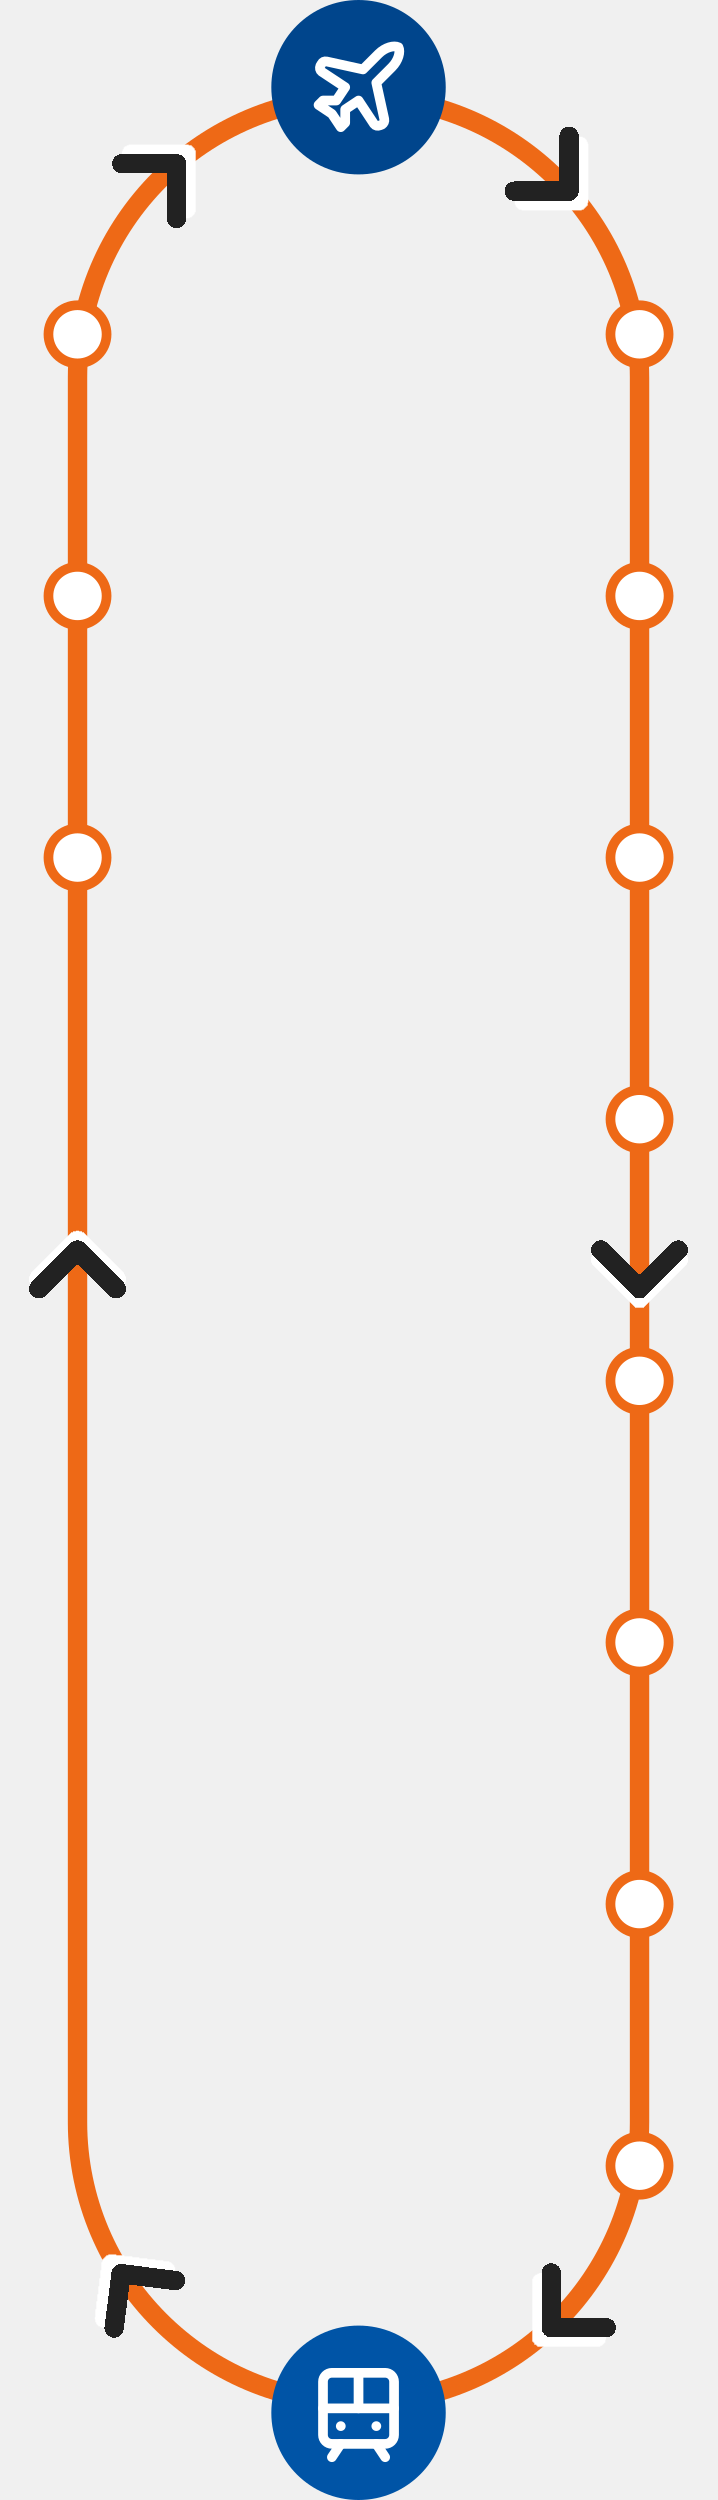
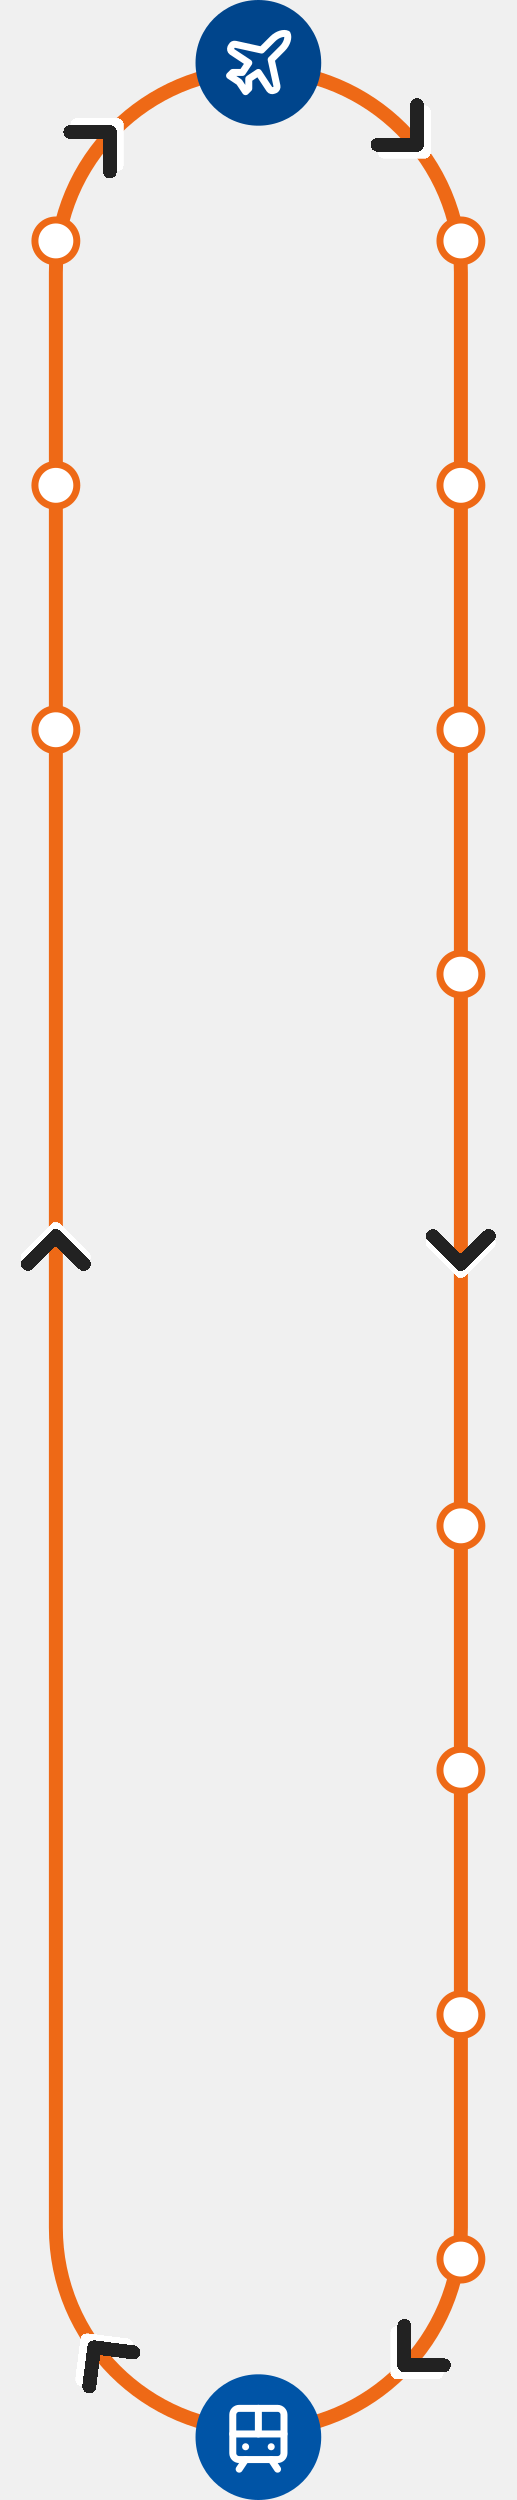
- <svg xmlns="http://www.w3.org/2000/svg" width="148" height="516" viewBox="0 0 148 516" fill="none">
-   <rect x="16" y="20" width="116" height="476" rx="58" stroke="#EE6916" stroke-width="4" />
+ <svg xmlns="http://www.w3.org/2000/svg" width="148" height="716" viewBox="0 0 148 716" fill="none">
+   <rect x="15.999" y="20" width="116" height="676" rx="58" stroke="#EE6916" stroke-width="4" />
  <circle cx="132" cy="69" r="6" fill="white" stroke="#EE6916" stroke-width="2" />
-   <circle cx="16" cy="69" r="6" fill="white" stroke="#EE6916" stroke-width="2" />
-   <circle cx="132" cy="123" r="6" fill="white" stroke="#EE6916" stroke-width="2" />
-   <circle cx="16" cy="123" r="6" fill="white" stroke="#EE6916" stroke-width="2" />
-   <circle cx="132" cy="177" r="6" fill="white" stroke="#EE6916" stroke-width="2" />
-   <circle cx="16" cy="177" r="6" fill="white" stroke="#EE6916" stroke-width="2" />
-   <circle cx="132" cy="231" r="6" fill="white" stroke="#EE6916" stroke-width="2" />
-   <circle cx="132" cy="285" r="6" fill="white" stroke="#EE6916" stroke-width="2" />
-   <circle cx="132" cy="339" r="6" fill="white" stroke="#EE6916" stroke-width="2" />
-   <circle cx="132" cy="393" r="6" fill="white" stroke="#EE6916" stroke-width="2" />
-   <circle cx="132" cy="447" r="6" fill="white" stroke="#EE6916" stroke-width="2" />
-   <rect x="56" width="36" height="36" rx="18" fill="#00458C" />
-   <path d="M79.317 24.6L77.667 17.083L80.875 13.875C82.25 12.5 82.708 10.667 82.25 9.75C81.333 9.292 79.5 9.75 78.125 11.125L74.917 14.333L67.4 12.683C66.942 12.592 66.575 12.775 66.392 13.142L66.117 13.6C65.933 14.058 66.025 14.517 66.392 14.792L71.25 18L69.417 20.75H66.667L65.75 21.667L68.5 23.5L70.333 26.25L71.25 25.333V22.583L74 20.75L77.208 25.608C77.483 25.975 77.942 26.067 78.4 25.883L78.858 25.7C79.225 25.425 79.408 25.058 79.317 24.6Z" stroke="white" stroke-width="2" stroke-linecap="round" stroke-linejoin="round" />
-   <rect x="56" y="480" width="36" height="36" rx="18" fill="#0054A6" />
-   <path d="M79.5 489.75H68.5C67.488 489.75 66.667 490.571 66.667 491.583V502.583C66.667 503.596 67.488 504.417 68.5 504.417H79.5C80.513 504.417 81.333 503.596 81.333 502.583V491.583C81.333 490.571 80.513 489.75 79.5 489.75Z" stroke="white" stroke-width="2" stroke-linecap="round" stroke-linejoin="round" />
-   <path d="M66.667 497.083H81.333" stroke="white" stroke-width="2" stroke-linecap="round" stroke-linejoin="round" />
-   <path d="M74 489.75V497.083" stroke="white" stroke-width="2" stroke-linecap="round" stroke-linejoin="round" />
-   <path d="M70.333 504.417L68.5 507.167" stroke="white" stroke-width="2" stroke-linecap="round" stroke-linejoin="round" />
-   <path d="M79.5 507.167L77.667 504.417" stroke="white" stroke-width="2" stroke-linecap="round" stroke-linejoin="round" />
-   <path d="M70.333 500.75H70.343" stroke="white" stroke-width="2" stroke-linecap="round" stroke-linejoin="round" />
-   <path d="M77.667 500.75H77.677" stroke="white" stroke-width="2" stroke-linecap="round" stroke-linejoin="round" />
-   <g filter="url(#filter0_d_21_277)">
-     <path d="M124 258L132 266L140 258" stroke="#222222" stroke-width="4" stroke-linecap="round" stroke-linejoin="round" shape-rendering="crispEdges" />
+   <circle cx="132" cy="139" r="6" fill="white" stroke="#EE6916" stroke-width="2" />
+   <circle cx="132" cy="209" r="6" fill="white" stroke="#EE6916" stroke-width="2" />
+   <circle cx="132" cy="279" r="6" fill="white" stroke="#EE6916" stroke-width="2" />
+   <g filter="url(#filter0_d_53_74)">
+     <path d="M124 354L132 362L140 354" stroke="#222222" stroke-width="4" stroke-linecap="round" stroke-linejoin="round" shape-rendering="crispEdges" />
  </g>
-   <g filter="url(#filter1_d_21_277)">
-     <path d="M113.799 469.142V480.456H125.113" stroke="#222222" stroke-width="4" stroke-linecap="round" stroke-linejoin="round" shape-rendering="crispEdges" />
+   <circle cx="132" cy="437" r="6" fill="white" stroke="#EE6916" stroke-width="2" />
+   <circle cx="132" cy="507" r="6" fill="white" stroke="#EE6916" stroke-width="2" />
+   <circle cx="132" cy="577" r="6" fill="white" stroke="#EE6916" stroke-width="2" />
+   <circle cx="132" cy="647" r="6" fill="white" stroke="#EE6916" stroke-width="2" />
+   <rect x="55.999" width="36" height="36" rx="18" fill="#00458C" />
+   <path d="M79.316 24.6L77.666 17.083L80.874 13.875C82.249 12.5 82.708 10.667 82.249 9.75C81.333 9.292 79.499 9.75 78.124 11.125L74.916 14.333L67.4 12.683C66.941 12.592 66.575 12.775 66.391 13.142L66.116 13.6C65.933 14.058 66.025 14.517 66.391 14.792L71.249 18L69.416 20.75H66.666L65.749 21.667L68.499 23.5L70.333 26.25L71.249 25.333V22.583L73.999 20.75L77.208 25.608C77.483 25.975 77.941 26.067 78.4 25.883L78.858 25.7C79.225 25.425 79.408 25.058 79.316 24.6Z" stroke="white" stroke-width="2" stroke-linecap="round" stroke-linejoin="round" />
+   <rect x="55.999" y="680" width="36" height="36" rx="18" fill="#0054A6" />
+   <path d="M79.5 689.75H68.5C67.487 689.75 66.666 690.571 66.666 691.583V702.583C66.666 703.596 67.487 704.417 68.5 704.417H79.5C80.512 704.417 81.333 703.596 81.333 702.583V691.583C81.333 690.571 80.512 689.75 79.5 689.75Z" stroke="white" stroke-width="2" stroke-linecap="round" stroke-linejoin="round" />
+   <path d="M66.666 697.083H81.333" stroke="white" stroke-width="2" stroke-linecap="round" stroke-linejoin="round" />
+   <path d="M73.999 689.75V697.083" stroke="white" stroke-width="2" stroke-linecap="round" stroke-linejoin="round" />
+   <path d="M70.333 704.417L68.499 707.167" stroke="white" stroke-width="2" stroke-linecap="round" stroke-linejoin="round" />
+   <path d="M79.5 707.167L77.666 704.417" stroke="white" stroke-width="2" stroke-linecap="round" stroke-linejoin="round" />
+   <path d="M70.333 700.75H70.343" stroke="white" stroke-width="2" stroke-linecap="round" stroke-linejoin="round" />
+   <path d="M77.666 700.75H77.676" stroke="white" stroke-width="2" stroke-linecap="round" stroke-linejoin="round" />
+   <g filter="url(#filter1_d_53_74)">
+     <path d="M115.799 666.142V677.456H127.112" stroke="#222222" stroke-width="4" stroke-linecap="round" stroke-linejoin="round" shape-rendering="crispEdges" />
  </g>
-   <g filter="url(#filter2_d_21_277)">
-     <path d="M106.142 39.456H117.456V28.142" stroke="#222222" stroke-width="4" stroke-linecap="round" stroke-linejoin="round" shape-rendering="crispEdges" />
+   <g filter="url(#filter2_d_53_74)">
+     <path d="M108.142 41.456H119.455V30.142" stroke="#222222" stroke-width="4" stroke-linecap="round" stroke-linejoin="round" shape-rendering="crispEdges" />
  </g>
-   <g filter="url(#filter3_d_21_277)">
-     <path d="M24 266L16 258L8 266" stroke="#222222" stroke-width="4" stroke-linecap="round" stroke-linejoin="round" shape-rendering="crispEdges" />
+   <g filter="url(#filter3_d_53_74)">
+     <path d="M31.455 49.113V37.799H20.142" stroke="#222222" stroke-width="4" stroke-linecap="round" stroke-linejoin="round" shape-rendering="crispEdges" />
  </g>
-   <g filter="url(#filter4_d_21_277)">
-     <path d="M36.456 45.113V33.799H25.142" stroke="#222222" stroke-width="4" stroke-linecap="round" stroke-linejoin="round" shape-rendering="crispEdges" />
+   <g filter="url(#filter4_d_53_74)">
+     <path d="M38.219 673.719L26.998 672.277L25.556 683.499" stroke="#222222" stroke-width="4" stroke-linecap="round" stroke-linejoin="round" shape-rendering="crispEdges" />
  </g>
-   <g filter="url(#filter5_d_21_277)">
-     <path d="M36.22 470.719L24.998 469.277L23.556 480.499" stroke="#222222" stroke-width="4" stroke-linecap="round" stroke-linejoin="round" shape-rendering="crispEdges" />
+   <circle cx="15.999" cy="69" r="6" fill="white" stroke="#EE6916" stroke-width="2" />
+   <circle cx="15.999" cy="139" r="6" fill="white" stroke="#EE6916" stroke-width="2" />
+   <circle cx="15.999" cy="209" r="6" fill="white" stroke="#EE6916" stroke-width="2" />
+   <g filter="url(#filter5_d_53_74)">
+     <path d="M24 362L16 354L8 362" stroke="#222222" stroke-width="4" stroke-linecap="round" stroke-linejoin="round" shape-rendering="crispEdges" />
  </g>
  <defs>
-     <filter id="filter0_d_21_277" x="122" y="256" width="20" height="14" filterUnits="userSpaceOnUse" color-interpolation-filters="sRGB">
+     <filter id="filter0_d_53_74" x="122" y="352" width="20" height="14" filterUnits="userSpaceOnUse" color-interpolation-filters="sRGB">
      <feFlood flood-opacity="0" result="BackgroundImageFix" />
      <feColorMatrix in="SourceAlpha" type="matrix" values="0 0 0 0 0 0 0 0 0 0 0 0 0 0 0 0 0 0 127 0" result="hardAlpha" />
      <feOffset dy="2" />
      <feComposite in2="hardAlpha" operator="out" />
      <feColorMatrix type="matrix" values="0 0 0 0 1 0 0 0 0 1 0 0 0 0 1 0 0 0 1 0" />
-       <feBlend mode="normal" in2="BackgroundImageFix" result="effect1_dropShadow_21_277" />
-       <feBlend mode="normal" in="SourceGraphic" in2="effect1_dropShadow_21_277" result="shape" />
+       <feBlend mode="normal" in2="BackgroundImageFix" result="effect1_dropShadow_53_74" />
+       <feBlend mode="normal" in="SourceGraphic" in2="effect1_dropShadow_53_74" result="shape" />
    </filter>
-     <filter id="filter1_d_21_277" x="109.799" y="467.142" width="17.314" height="17.314" filterUnits="userSpaceOnUse" color-interpolation-filters="sRGB">
+     <filter id="filter1_d_53_74" x="111.799" y="664.142" width="17.314" height="17.314" filterUnits="userSpaceOnUse" color-interpolation-filters="sRGB">
      <feFlood flood-opacity="0" result="BackgroundImageFix" />
      <feColorMatrix in="SourceAlpha" type="matrix" values="0 0 0 0 0 0 0 0 0 0 0 0 0 0 0 0 0 0 127 0" result="hardAlpha" />
      <feOffset dx="-2" dy="2" />
      <feComposite in2="hardAlpha" operator="out" />
      <feColorMatrix type="matrix" values="0 0 0 0 1 0 0 0 0 1 0 0 0 0 1 0 0 0 1 0" />
-       <feBlend mode="normal" in2="BackgroundImageFix" result="effect1_dropShadow_21_277" />
-       <feBlend mode="normal" in="SourceGraphic" in2="effect1_dropShadow_21_277" result="shape" />
+       <feBlend mode="normal" in2="BackgroundImageFix" result="effect1_dropShadow_53_74" />
+       <feBlend mode="normal" in="SourceGraphic" in2="effect1_dropShadow_53_74" result="shape" />
    </filter>
-     <filter id="filter2_d_21_277" x="104.142" y="26.142" width="17.314" height="17.314" filterUnits="userSpaceOnUse" color-interpolation-filters="sRGB">
+     <filter id="filter2_d_53_74" x="106.142" y="28.142" width="17.314" height="17.314" filterUnits="userSpaceOnUse" color-interpolation-filters="sRGB">
      <feFlood flood-opacity="0" result="BackgroundImageFix" />
      <feColorMatrix in="SourceAlpha" type="matrix" values="0 0 0 0 0 0 0 0 0 0 0 0 0 0 0 0 0 0 127 0" result="hardAlpha" />
      <feOffset dx="2" dy="2" />
      <feComposite in2="hardAlpha" operator="out" />
      <feColorMatrix type="matrix" values="0 0 0 0 1 0 0 0 0 1 0 0 0 0 1 0 0 0 1 0" />
-       <feBlend mode="normal" in2="BackgroundImageFix" result="effect1_dropShadow_21_277" />
-       <feBlend mode="normal" in="SourceGraphic" in2="effect1_dropShadow_21_277" result="shape" />
+       <feBlend mode="normal" in2="BackgroundImageFix" result="effect1_dropShadow_53_74" />
+       <feBlend mode="normal" in="SourceGraphic" in2="effect1_dropShadow_53_74" result="shape" />
    </filter>
-     <filter id="filter3_d_21_277" x="6" y="254" width="20" height="14" filterUnits="userSpaceOnUse" color-interpolation-filters="sRGB">
+     <filter id="filter3_d_53_74" x="18.142" y="33.799" width="17.314" height="17.314" filterUnits="userSpaceOnUse" color-interpolation-filters="sRGB">
+       <feFlood flood-opacity="0" result="BackgroundImageFix" />
+       <feColorMatrix in="SourceAlpha" type="matrix" values="0 0 0 0 0 0 0 0 0 0 0 0 0 0 0 0 0 0 127 0" result="hardAlpha" />
+       <feOffset dx="2" dy="-2" />
+       <feComposite in2="hardAlpha" operator="out" />
+       <feColorMatrix type="matrix" values="0 0 0 0 1 0 0 0 0 1 0 0 0 0 1 0 0 0 1 0" />
+       <feBlend mode="normal" in2="BackgroundImageFix" result="effect1_dropShadow_53_74" />
+       <feBlend mode="normal" in="SourceGraphic" in2="effect1_dropShadow_53_74" result="shape" />
+     </filter>
+     <filter id="filter4_d_53_74" x="21.556" y="668.277" width="18.664" height="17.222" filterUnits="userSpaceOnUse" color-interpolation-filters="sRGB">
+       <feFlood flood-opacity="0" result="BackgroundImageFix" />
+       <feColorMatrix in="SourceAlpha" type="matrix" values="0 0 0 0 0 0 0 0 0 0 0 0 0 0 0 0 0 0 127 0" result="hardAlpha" />
+       <feOffset dx="-2" dy="-2" />
+       <feComposite in2="hardAlpha" operator="out" />
+       <feColorMatrix type="matrix" values="0 0 0 0 1 0 0 0 0 1 0 0 0 0 1 0 0 0 1 0" />
+       <feBlend mode="normal" in2="BackgroundImageFix" result="effect1_dropShadow_53_74" />
+       <feBlend mode="normal" in="SourceGraphic" in2="effect1_dropShadow_53_74" result="shape" />
+     </filter>
+     <filter id="filter5_d_53_74" x="6" y="350" width="20" height="14" filterUnits="userSpaceOnUse" color-interpolation-filters="sRGB">
      <feFlood flood-opacity="0" result="BackgroundImageFix" />
      <feColorMatrix in="SourceAlpha" type="matrix" values="0 0 0 0 0 0 0 0 0 0 0 0 0 0 0 0 0 0 127 0" result="hardAlpha" />
      <feOffset dy="-2" />
      <feComposite in2="hardAlpha" operator="out" />
      <feColorMatrix type="matrix" values="0 0 0 0 1 0 0 0 0 1 0 0 0 0 1 0 0 0 1 0" />
-       <feBlend mode="normal" in2="BackgroundImageFix" result="effect1_dropShadow_21_277" />
-       <feBlend mode="normal" in="SourceGraphic" in2="effect1_dropShadow_21_277" result="shape" />
-     </filter>
-     <filter id="filter4_d_21_277" x="23.142" y="29.799" width="17.314" height="17.314" filterUnits="userSpaceOnUse" color-interpolation-filters="sRGB">
-       <feFlood flood-opacity="0" result="BackgroundImageFix" />
-       <feColorMatrix in="SourceAlpha" type="matrix" values="0 0 0 0 0 0 0 0 0 0 0 0 0 0 0 0 0 0 127 0" result="hardAlpha" />
-       <feOffset dx="2" dy="-2" />
-       <feComposite in2="hardAlpha" operator="out" />
-       <feColorMatrix type="matrix" values="0 0 0 0 1 0 0 0 0 1 0 0 0 0 1 0 0 0 1 0" />
-       <feBlend mode="normal" in2="BackgroundImageFix" result="effect1_dropShadow_21_277" />
-       <feBlend mode="normal" in="SourceGraphic" in2="effect1_dropShadow_21_277" result="shape" />
-     </filter>
-     <filter id="filter5_d_21_277" x="19.556" y="465.277" width="18.664" height="17.222" filterUnits="userSpaceOnUse" color-interpolation-filters="sRGB">
-       <feFlood flood-opacity="0" result="BackgroundImageFix" />
-       <feColorMatrix in="SourceAlpha" type="matrix" values="0 0 0 0 0 0 0 0 0 0 0 0 0 0 0 0 0 0 127 0" result="hardAlpha" />
-       <feOffset dx="-2" dy="-2" />
-       <feComposite in2="hardAlpha" operator="out" />
-       <feColorMatrix type="matrix" values="0 0 0 0 1 0 0 0 0 1 0 0 0 0 1 0 0 0 1 0" />
-       <feBlend mode="normal" in2="BackgroundImageFix" result="effect1_dropShadow_21_277" />
-       <feBlend mode="normal" in="SourceGraphic" in2="effect1_dropShadow_21_277" result="shape" />
+       <feBlend mode="normal" in2="BackgroundImageFix" result="effect1_dropShadow_53_74" />
+       <feBlend mode="normal" in="SourceGraphic" in2="effect1_dropShadow_53_74" result="shape" />
    </filter>
  </defs>
</svg>
